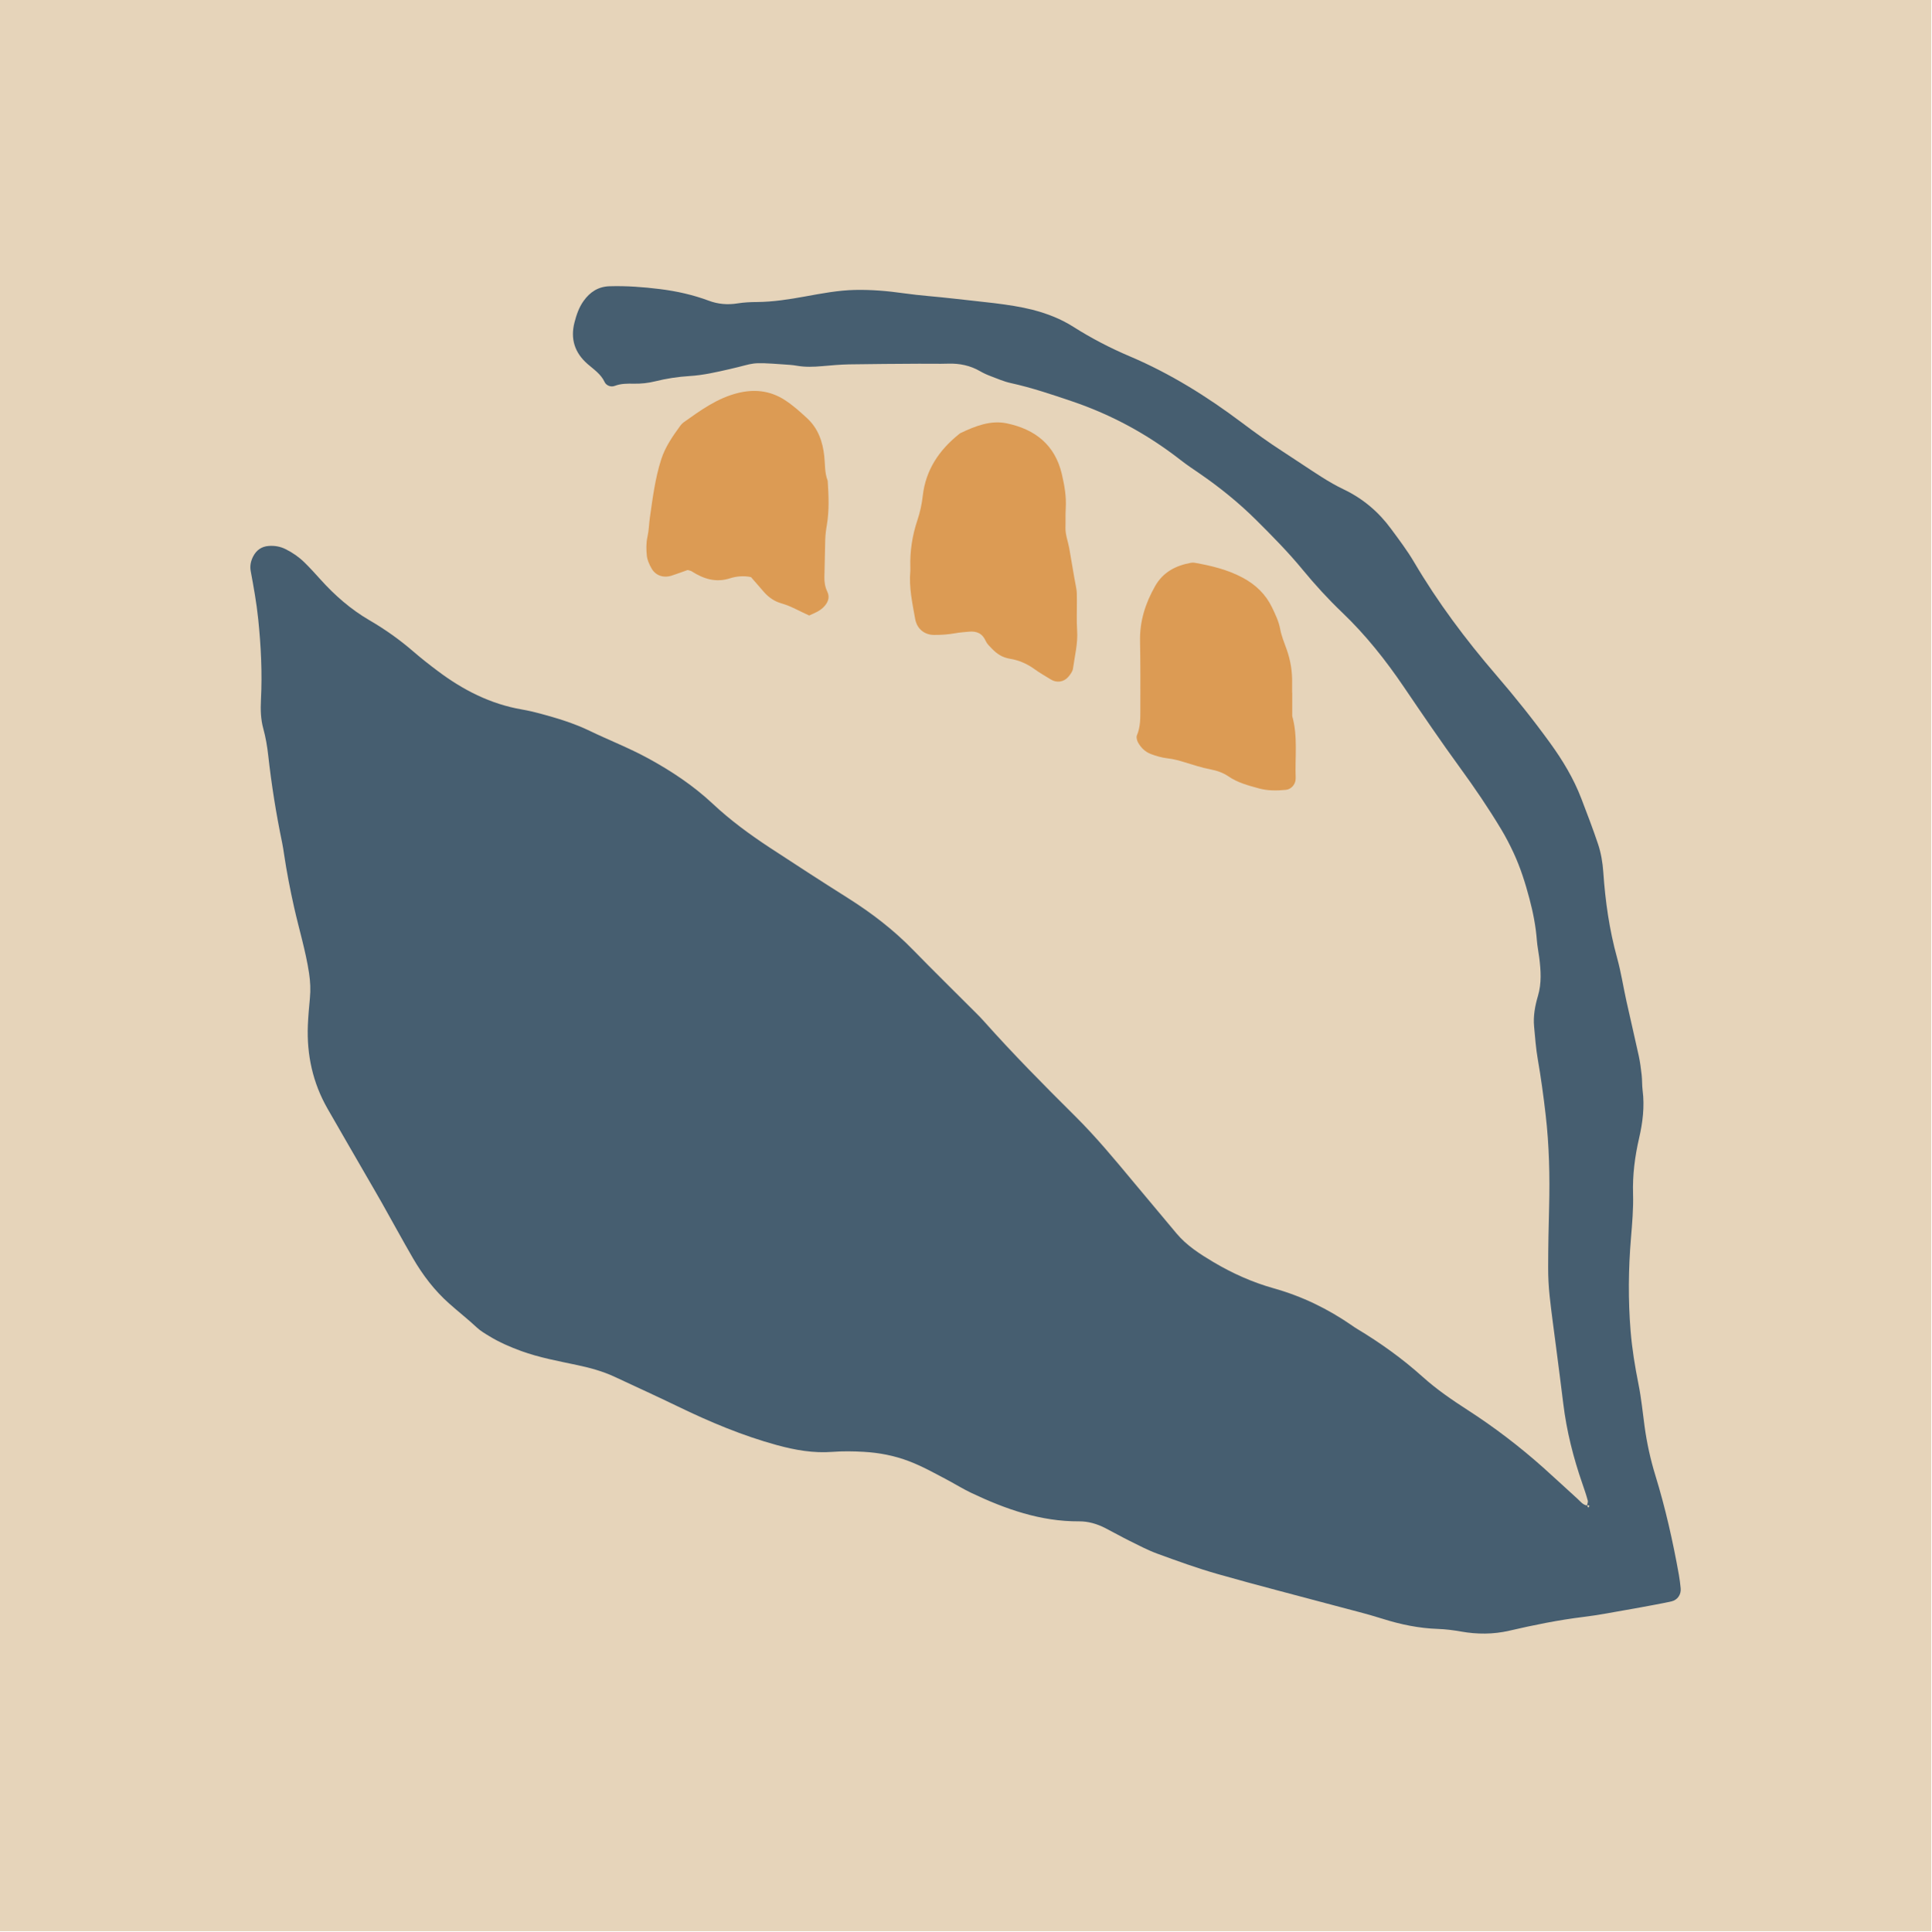
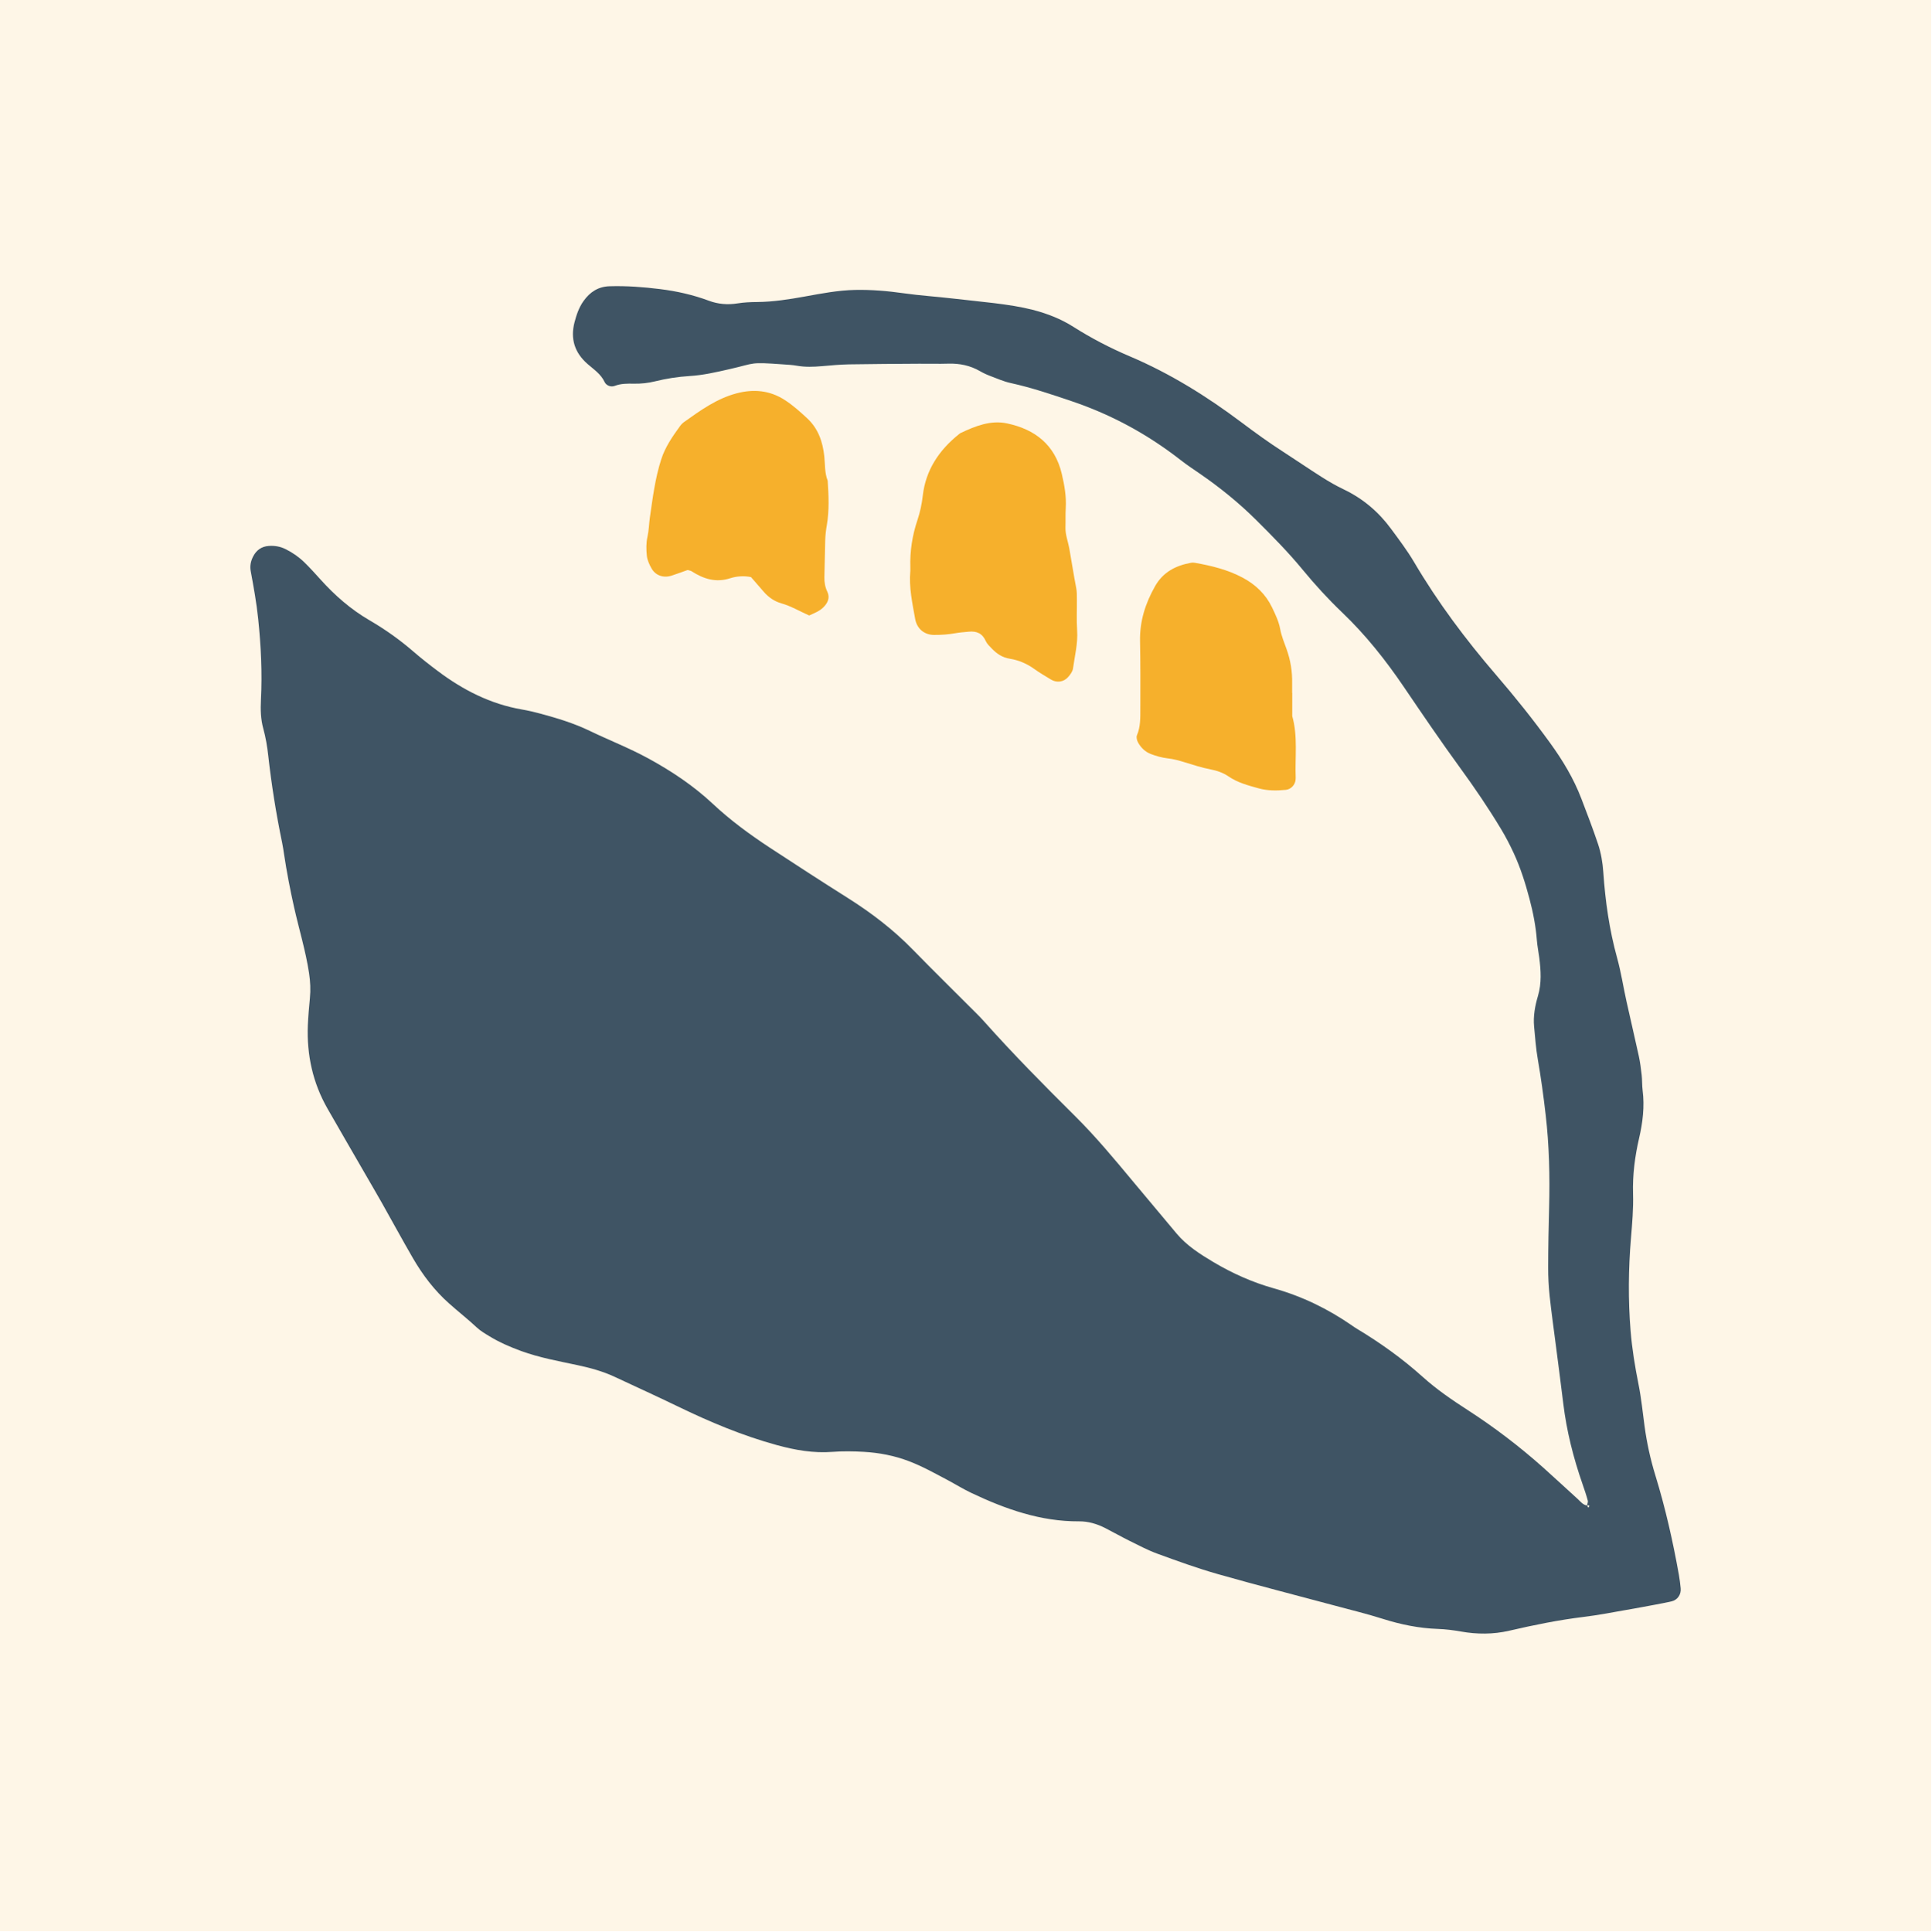
<svg xmlns="http://www.w3.org/2000/svg" viewBox="0 0 566.93 566.93">
  <g id="zone-1" data-color-id="YL008">
-     <rect x="0" y="0" width="566.93" height="566.93" fill="#e6d4ba" />
+     <rect x="0" y="0" width="566.93" height="566.93" fill="#fef6e7" />
  </g>
  <g id="zone-2" data-color-id="RD001">
  </g>
-   <g id="zone-3" data-color-id="GN018">
+   <g id="zone-3" data-color-id="GN008">
  </g>
  <g id="zone-4" data-color-id="BL027">
-     <path d="M465.83,442.09c.11-.53.41-1.11.28-1.58-.44-1.64-.99-3.25-1.55-4.86-2.68-7.7-4.67-15.55-5.65-23.66-.68-5.63-1.43-11.25-2.15-16.87-.62-4.87-1.32-9.74-1.84-14.62-.3-2.82-.45-5.67-.44-8.5.01-5.87.13-11.73.28-17.6.23-9.09.03-18.15-1.02-27.19-.63-5.45-1.37-10.87-2.31-16.28-.55-3.16-.78-6.38-1.08-9.58-.29-3.06.28-6.1,1.13-8.97,1.12-3.78.85-7.48.39-11.24-.21-1.69-.57-3.36-.7-5.05-.31-4.16-1.11-8.23-2.18-12.26-1.21-4.58-2.63-9.08-4.62-13.38-1.11-2.4-2.33-4.76-3.69-7.02-3.71-6.17-7.75-12.12-12-17.95-5.69-7.81-11.12-15.8-16.55-23.8-5.34-7.87-11.21-15.28-18.11-21.87-4.12-3.94-7.96-8.13-11.58-12.53-4.22-5.14-8.89-9.86-13.6-14.55-5.12-5.1-10.73-9.63-16.69-13.73-1.88-1.29-3.78-2.55-5.57-3.95-9.66-7.54-20.26-13.31-31.9-17.25-5.94-2.01-11.86-4.01-18-5.36-2.02-.44-3.96-1.31-5.91-2.04-1.06-.4-2.11-.88-3.09-1.45-2.89-1.66-5.98-2.3-9.3-2.2-2.85.09-5.71,0-8.56.02-6.85.05-13.7.07-20.55.19-2.66.05-5.31.3-7.96.53-2.47.21-4.93.31-7.39-.13-1.31-.24-2.65-.29-3.97-.39-10.13-.73-7.99-.38-15.77,1.39-3.89.89-7.77,1.79-11.77,2.03-3.43.21-6.82.74-10.13,1.56-2.06.51-4.12.72-6.21.68-1.9-.03-3.77-.06-5.61.65-1.17.45-2.51-.14-2.97-1.13-1.11-2.37-3.17-3.69-5.01-5.3-3.78-3.3-5.09-7.36-3.82-12.26.58-2.22,1.31-4.36,2.65-6.23,1.85-2.6,4.28-4.23,7.62-4.33,4.96-.15,9.88.22,14.79.83,4.92.61,9.71,1.68,14.37,3.42,2.69,1.01,5.53,1.25,8.43.78,1.87-.3,3.79-.39,5.69-.4,4.78-.04,9.44-.78,14.13-1.63,4.85-.88,9.73-1.82,14.68-1.92,4.76-.1,9.49.3,14.21.97,4.89.7,9.83,1,14.74,1.58,7.61.9,16.46,1.56,23.11,3.27,4.27,1.1,8.31,2.65,12.03,5.02,5.3,3.36,10.85,6.24,16.63,8.69,11.78,5.01,22.56,11.73,32.76,19.39,3.95,2.97,7.94,5.86,12.09,8.53,3.83,2.47,7.58,5.05,11.43,7.49,2.08,1.32,4.23,2.56,6.45,3.62,5.62,2.69,10.21,6.57,13.86,11.54,2.36,3.2,4.78,6.39,6.79,9.8,6.95,11.8,15.11,22.7,24.03,33.07,5.57,6.47,10.9,13.12,15.91,20.04,3.69,5.09,6.9,10.42,9.15,16.29,1.69,4.41,3.39,8.83,4.89,13.3.9,2.68,1.37,5.47,1.57,8.34.58,8.5,1.77,16.9,4.05,25.15,1.16,4.18,1.81,8.5,2.75,12.74,1.18,5.35,2.45,10.68,3.61,16.03.4,1.84.64,3.72.85,5.59.17,1.5.09,3.03.28,4.53.61,4.77.03,9.44-1.04,14.06-1.24,5.37-1.93,10.78-1.77,16.3.13,4.35-.25,8.67-.61,13.02-.76,9.06-.85,18.17-.11,27.23.43,5.26,1.29,10.51,2.33,15.7.82,4.09,1.22,8.23,1.78,12.34.67,4.89,1.72,9.68,3.16,14.37,2.95,9.59,5.15,19.35,6.91,29.21.23,1.3.39,2.62.52,3.94.18,1.83-.93,3.43-2.68,3.84-1.66.38-3.35.69-5.03,1.01-2.8.52-5.59,1.05-8.4,1.53-4.12.71-8.22,1.52-12.36,2.02-7.37.9-14.63,2.38-21.84,4.05-4.73,1.1-9.45,1.08-14.15.25-2.26-.4-4.51-.69-6.79-.77-5.55-.19-10.91-1.29-16.2-2.96-4.52-1.43-9.13-2.56-13.72-3.79-11.55-3.1-23.14-6.06-34.64-9.33-6.02-1.71-11.92-3.85-17.8-6-2.84-1.04-5.54-2.48-8.26-3.82-2.38-1.18-4.69-2.5-7.06-3.71-2.4-1.22-4.96-1.99-7.66-1.97-11.32.07-21.64-3.6-31.67-8.36-2.4-1.14-4.66-2.55-7.01-3.8-3.69-1.95-7.32-3.99-11.25-5.49-4.31-1.65-8.77-2.5-13.33-2.76-3.03-.17-6.1-.22-9.13.01-5.6.43-10.95-.51-16.32-1.98-10.12-2.77-19.72-6.81-29.13-11.37-6.15-2.98-12.37-5.81-18.56-8.7-3.46-1.61-7.09-2.6-10.83-3.4-5.56-1.19-11.18-2.19-16.56-4.15-3.22-1.18-6.35-2.53-9.28-4.31-1.3-.79-2.64-1.57-3.74-2.59-2.63-2.46-5.46-4.67-8.14-7.06-4.3-3.82-7.74-8.34-10.61-13.28-3.13-5.4-6.11-10.9-9.18-16.34-1.58-2.8-3.22-5.57-4.82-8.36-3.69-6.39-7.4-12.78-11.07-19.19-4.35-7.6-6.14-15.81-5.79-24.51.11-2.64.35-5.28.6-7.92.24-2.46.13-4.87-.24-7.33-.99-6.56-2.94-12.89-4.39-19.34-1.16-5.17-2.17-10.36-2.95-15.59-.17-1.12-.33-2.25-.56-3.35-1.77-8.52-3.14-17.09-4.1-25.74-.29-2.62-.74-5.25-1.44-7.8-.77-2.8-.83-5.6-.69-8.44.41-7.96.01-15.87-.81-23.8-.49-4.71-1.33-9.34-2.19-13.98-.3-1.6.04-3.05.74-4.38.92-1.77,2.42-2.88,4.52-3.03,1.74-.13,3.38.14,4.97.93,2.07,1.03,3.93,2.32,5.56,3.92,1.62,1.59,3.15,3.28,4.67,4.97,4.21,4.68,8.91,8.8,14.38,11.98,4.61,2.68,8.93,5.75,12.96,9.24,2.29,1.98,4.69,3.86,7.12,5.68,7.37,5.54,15.41,9.67,24.62,11.27,1.87.32,3.73.76,5.56,1.25,4.95,1.34,9.83,2.82,14.48,5.07,5.64,2.72,11.49,4.99,17,7.99,6.87,3.74,13.32,8.02,19.05,13.38,5.13,4.81,10.8,8.97,16.68,12.84,7.62,5,15.26,9.96,22.97,14.82,6.94,4.38,13.39,9.31,19.12,15.2,6.1,6.25,12.33,12.36,18.5,18.54.81.8,1.61,1.62,2.36,2.47,8.59,9.64,17.66,18.81,26.82,27.9,6.07,6.03,11.51,12.6,16.97,19.16,4.24,5.1,8.51,10.19,12.78,15.27,2.98,3.54,6.83,5.99,10.75,8.33,5.57,3.31,11.48,5.96,17.71,7.71,8.33,2.34,15.96,6.04,23.03,10.95.47.33.94.65,1.43.94,6.85,4.12,13.33,8.75,19.28,14.1,4.11,3.7,8.65,6.8,13.28,9.79q11.66,7.53,22.15,16.88c3.4,3.03,6.72,6.15,10.1,9.2.82.75,1.51,1.73,2.74,1.91.22.1.24,1.15.65.18.11-.25-.42-.39-.74-.06" fill="#465e70" />
+     <path d="M465.83,442.09c.11-.53.41-1.11.28-1.58-.44-1.64-.99-3.25-1.55-4.86-2.68-7.7-4.67-15.55-5.65-23.66-.68-5.63-1.43-11.25-2.15-16.87-.62-4.87-1.32-9.74-1.84-14.62-.3-2.82-.45-5.67-.44-8.5.01-5.87.13-11.73.28-17.6.23-9.09.03-18.15-1.02-27.19-.63-5.45-1.37-10.87-2.31-16.28-.55-3.16-.78-6.38-1.08-9.58-.29-3.06.28-6.1,1.13-8.97,1.12-3.78.85-7.48.39-11.24-.21-1.69-.57-3.36-.7-5.05-.31-4.16-1.11-8.23-2.18-12.26-1.21-4.58-2.63-9.08-4.62-13.38-1.11-2.4-2.33-4.76-3.69-7.02-3.71-6.17-7.75-12.12-12-17.95-5.69-7.81-11.12-15.8-16.55-23.8-5.34-7.87-11.21-15.28-18.11-21.87-4.12-3.94-7.96-8.13-11.58-12.53-4.22-5.14-8.89-9.86-13.6-14.55-5.12-5.1-10.73-9.63-16.69-13.73-1.88-1.29-3.78-2.55-5.57-3.95-9.66-7.54-20.26-13.31-31.9-17.25-5.94-2.01-11.86-4.01-18-5.36-2.02-.44-3.96-1.31-5.91-2.04-1.06-.4-2.11-.88-3.09-1.45-2.89-1.66-5.98-2.3-9.3-2.2-2.85.09-5.71,0-8.56.02-6.85.05-13.7.07-20.55.19-2.66.05-5.31.3-7.96.53-2.47.21-4.93.31-7.39-.13-1.31-.24-2.65-.29-3.97-.39-10.13-.73-7.99-.38-15.77,1.39-3.89.89-7.77,1.79-11.77,2.03-3.43.21-6.82.74-10.13,1.56-2.06.51-4.12.72-6.21.68-1.9-.03-3.77-.06-5.61.65-1.17.45-2.51-.14-2.97-1.13-1.11-2.37-3.17-3.69-5.01-5.3-3.78-3.3-5.09-7.36-3.82-12.26.58-2.22,1.31-4.36,2.65-6.23,1.85-2.6,4.28-4.23,7.62-4.33,4.96-.15,9.88.22,14.79.83,4.92.61,9.71,1.68,14.37,3.42,2.69,1.01,5.53,1.25,8.43.78,1.87-.3,3.79-.39,5.69-.4,4.78-.04,9.44-.78,14.13-1.63,4.85-.88,9.73-1.82,14.68-1.92,4.76-.1,9.49.3,14.21.97,4.89.7,9.83,1,14.74,1.58,7.61.9,16.46,1.56,23.11,3.27,4.27,1.1,8.31,2.65,12.03,5.02,5.3,3.36,10.85,6.24,16.63,8.69,11.78,5.01,22.56,11.73,32.76,19.39,3.95,2.97,7.94,5.86,12.09,8.53,3.83,2.47,7.58,5.05,11.43,7.49,2.08,1.32,4.23,2.56,6.45,3.62,5.62,2.69,10.21,6.57,13.86,11.54,2.36,3.2,4.78,6.39,6.79,9.8,6.95,11.8,15.11,22.7,24.03,33.07,5.57,6.47,10.9,13.12,15.91,20.04,3.69,5.09,6.9,10.42,9.15,16.29,1.69,4.41,3.39,8.83,4.89,13.3.9,2.68,1.37,5.47,1.57,8.34.58,8.5,1.77,16.9,4.05,25.15,1.16,4.18,1.81,8.5,2.75,12.74,1.18,5.35,2.45,10.68,3.61,16.03.4,1.84.64,3.72.85,5.59.17,1.5.09,3.03.28,4.53.61,4.77.03,9.44-1.04,14.06-1.24,5.37-1.93,10.78-1.77,16.3.13,4.35-.25,8.67-.61,13.02-.76,9.06-.85,18.17-.11,27.23.43,5.26,1.29,10.51,2.33,15.7.82,4.09,1.22,8.23,1.78,12.34.67,4.89,1.72,9.68,3.16,14.37,2.95,9.59,5.15,19.35,6.91,29.21.23,1.3.39,2.62.52,3.94.18,1.83-.93,3.43-2.68,3.84-1.66.38-3.35.69-5.03,1.01-2.8.52-5.59,1.05-8.4,1.53-4.12.71-8.22,1.52-12.36,2.02-7.37.9-14.63,2.38-21.84,4.05-4.73,1.1-9.45,1.08-14.15.25-2.26-.4-4.51-.69-6.79-.77-5.55-.19-10.91-1.29-16.2-2.96-4.52-1.43-9.13-2.56-13.72-3.79-11.55-3.1-23.14-6.06-34.64-9.33-6.02-1.71-11.92-3.85-17.8-6-2.84-1.04-5.54-2.48-8.26-3.82-2.38-1.18-4.69-2.5-7.06-3.71-2.4-1.22-4.96-1.99-7.66-1.97-11.32.07-21.64-3.6-31.67-8.36-2.4-1.14-4.66-2.55-7.01-3.8-3.69-1.95-7.32-3.99-11.25-5.49-4.31-1.65-8.77-2.5-13.33-2.76-3.03-.17-6.1-.22-9.13.01-5.6.43-10.95-.51-16.32-1.98-10.12-2.77-19.72-6.81-29.13-11.37-6.15-2.98-12.37-5.81-18.56-8.7-3.46-1.61-7.09-2.6-10.83-3.4-5.56-1.19-11.18-2.19-16.56-4.15-3.22-1.18-6.35-2.53-9.28-4.31-1.3-.79-2.64-1.57-3.74-2.59-2.63-2.46-5.46-4.67-8.14-7.06-4.3-3.82-7.74-8.34-10.61-13.28-3.13-5.4-6.11-10.9-9.18-16.34-1.58-2.8-3.22-5.57-4.82-8.36-3.69-6.39-7.4-12.78-11.07-19.19-4.35-7.6-6.14-15.81-5.79-24.51.11-2.64.35-5.28.6-7.92.24-2.46.13-4.87-.24-7.33-.99-6.56-2.94-12.89-4.39-19.34-1.16-5.17-2.17-10.36-2.95-15.59-.17-1.12-.33-2.25-.56-3.35-1.77-8.52-3.14-17.09-4.1-25.74-.29-2.62-.74-5.25-1.44-7.8-.77-2.8-.83-5.6-.69-8.44.41-7.96.01-15.87-.81-23.8-.49-4.71-1.33-9.34-2.19-13.98-.3-1.6.04-3.05.74-4.38.92-1.77,2.42-2.88,4.52-3.03,1.74-.13,3.38.14,4.97.93,2.07,1.03,3.93,2.32,5.56,3.92,1.62,1.59,3.15,3.28,4.67,4.97,4.21,4.68,8.91,8.8,14.38,11.98,4.61,2.68,8.93,5.75,12.96,9.24,2.29,1.98,4.69,3.86,7.12,5.68,7.37,5.54,15.41,9.67,24.62,11.27,1.87.32,3.73.76,5.56,1.25,4.95,1.34,9.83,2.82,14.48,5.07,5.64,2.72,11.49,4.99,17,7.99,6.87,3.74,13.32,8.02,19.05,13.38,5.13,4.81,10.8,8.97,16.68,12.84,7.62,5,15.26,9.96,22.97,14.82,6.94,4.38,13.39,9.31,19.12,15.2,6.1,6.25,12.33,12.36,18.5,18.54.81.8,1.61,1.62,2.36,2.47,8.59,9.64,17.66,18.81,26.82,27.9,6.07,6.03,11.51,12.6,16.97,19.16,4.24,5.1,8.51,10.19,12.78,15.27,2.98,3.54,6.83,5.99,10.75,8.33,5.57,3.31,11.48,5.96,17.71,7.71,8.33,2.34,15.96,6.04,23.03,10.95.47.33.94.65,1.43.94,6.85,4.12,13.33,8.75,19.28,14.1,4.11,3.7,8.65,6.8,13.28,9.79q11.66,7.53,22.15,16.88c3.4,3.03,6.72,6.15,10.1,9.2.82.75,1.51,1.73,2.74,1.91.22.1.24,1.15.65.18.11-.25-.42-.39-.74-.06" fill="#3f5464" />
  </g>
  <g id="zone-5" data-color-id="YL001">
-     <path d="M267.24,167.67c0-.38,0-.76,0-1.13-.15-4.75.57-9.35,2.09-13.89.77-2.29,1.28-4.68,1.56-7.15.86-7.51,4.78-13.37,10.62-18.04.15-.12.3-.25.46-.33,4.32-2.05,8.84-3.86,13.65-2.84,8.21,1.73,14.07,6.28,16.08,14.83.78,3.32,1.37,6.63,1.16,10.06-.11,1.88-.02,3.78-.08,5.66-.06,2.12.74,4.06,1.11,6.09.7,3.88,1.28,7.78,2.04,11.66.22,1.1.19,2.25.2,3.38.03,3.02-.13,6.06.07,9.07.26,3.83-.7,7.49-1.21,11.21-.12.86-.76,1.72-1.35,2.42-1.32,1.57-3.44,1.86-5.13.81-1.61-.99-3.26-1.92-4.79-3.03-2.19-1.59-4.63-2.65-7.25-3.07-2.23-.36-3.86-1.46-5.32-2.99-.65-.68-1.4-1.37-1.77-2.2-.99-2.26-2.66-2.99-5.02-2.75-1.32.13-2.62.21-3.94.45-2.04.37-4.14.51-6.22.5-2.54,0-4.97-1.51-5.55-4.72-.82-4.63-1.85-9.25-1.42-14.02" fill="#dc9b54" />
-     <path d="M237.53,180.68c-2.95-1.32-5.37-2.78-8.15-3.56-1.99-.56-3.77-1.76-5.17-3.39-1.22-1.43-2.46-2.84-3.75-4.32-2.06-.43-4.21-.27-6.14.35-4.22,1.36-7.8.17-11.28-2.05-.3-.19-.7-.23-1.17-.38-1.51.53-3.09,1.13-4.7,1.65-2.39.77-4.72-.01-5.91-2.12-.64-1.13-1.23-2.41-1.37-3.67-.19-1.86-.23-3.82.18-5.62.42-1.87.44-3.74.7-5.6.83-5.76,1.54-11.55,3.34-17.13,1.18-3.66,3.33-6.74,5.55-9.8.33-.45.75-.87,1.21-1.19,4.78-3.41,9.57-6.85,15.35-8.38,4.95-1.31,9.71-.92,14.16,1.96,2.41,1.56,4.5,3.44,6.58,5.37,3.24,3.01,4.55,6.87,5.01,11.08.27,2.43.08,4.92,1.01,7.25.28,4.34.48,8.69-.25,12.99-.26,1.5-.44,2.97-.48,4.48-.08,3.59-.15,7.18-.24,10.77-.04,1.53.19,2.93.87,4.36.81,1.72.15,3.27-1.21,4.59-1.12,1.1-2.52,1.63-4.16,2.38" fill="#dc9b54" />
-     <path d="M379.35,203.41v6.8c1.68,5.94.78,12.02,1.01,18.04,0,.19-.01.38-.02.57-.1,1.55-1.35,2.9-2.87,3.05-2.66.26-5.36.28-7.92-.43-3.08-.85-6.21-1.66-8.93-3.53-1.55-1.06-3.33-1.68-5.25-2.05-2.59-.49-5.12-1.33-7.64-2.1-1.63-.5-3.24-.95-4.96-1.14-1.67-.19-3.35-.67-4.93-1.27-1.63-.62-2.9-1.84-3.74-3.36-.34-.61-.59-1.57-.34-2.14,1.08-2.53.99-5.18,1-7.81.02-6.62.04-13.24-.09-19.85-.12-5.84,1.58-11.12,4.43-16.14,2.35-4.14,6.09-6.04,10.57-6.85.36-.07.76-.05,1.13.02,4.86.86,9.62,2.02,14.02,4.37,3.79,2.03,6.75,4.86,8.61,8.74.97,2.04,1.96,4.05,2.38,6.33.37,2.02,1.18,3.96,1.88,5.91,1.16,3.24,1.7,6.56,1.63,9.99-.02.95,0,1.89,0,2.84h.03Z" fill="#dc9b54" />
+     <path d="M267.24,167.67c0-.38,0-.76,0-1.13-.15-4.75.57-9.35,2.09-13.89.77-2.29,1.28-4.68,1.56-7.15.86-7.51,4.78-13.37,10.62-18.04.15-.12.3-.25.46-.33,4.32-2.05,8.84-3.86,13.65-2.84,8.21,1.73,14.07,6.28,16.08,14.83.78,3.32,1.37,6.63,1.16,10.06-.11,1.88-.02,3.78-.08,5.66-.06,2.12.74,4.06,1.11,6.09.7,3.88,1.28,7.78,2.04,11.66.22,1.1.19,2.25.2,3.38.03,3.02-.13,6.06.07,9.07.26,3.83-.7,7.49-1.21,11.21-.12.86-.76,1.72-1.35,2.42-1.32,1.57-3.44,1.86-5.13.81-1.61-.99-3.26-1.92-4.79-3.03-2.19-1.59-4.63-2.65-7.25-3.07-2.23-.36-3.86-1.46-5.32-2.99-.65-.68-1.4-1.37-1.77-2.2-.99-2.26-2.66-2.99-5.02-2.75-1.32.13-2.62.21-3.94.45-2.04.37-4.14.51-6.22.5-2.54,0-4.97-1.51-5.55-4.72-.82-4.63-1.85-9.25-1.42-14.02" fill="#f6b02c" />
+     <path d="M237.53,180.68c-2.95-1.32-5.37-2.78-8.15-3.56-1.99-.56-3.77-1.76-5.17-3.39-1.22-1.43-2.46-2.84-3.75-4.32-2.06-.43-4.21-.27-6.14.35-4.22,1.36-7.8.17-11.28-2.05-.3-.19-.7-.23-1.17-.38-1.51.53-3.09,1.13-4.7,1.65-2.39.77-4.72-.01-5.91-2.12-.64-1.13-1.23-2.41-1.37-3.67-.19-1.86-.23-3.82.18-5.62.42-1.87.44-3.74.7-5.6.83-5.76,1.54-11.55,3.34-17.13,1.18-3.66,3.33-6.74,5.55-9.8.33-.45.75-.87,1.21-1.19,4.78-3.41,9.57-6.85,15.35-8.38,4.95-1.31,9.71-.92,14.16,1.96,2.41,1.56,4.5,3.44,6.58,5.37,3.24,3.01,4.55,6.87,5.01,11.08.27,2.43.08,4.92,1.01,7.25.28,4.34.48,8.69-.25,12.99-.26,1.5-.44,2.97-.48,4.48-.08,3.59-.15,7.18-.24,10.77-.04,1.53.19,2.93.87,4.36.81,1.72.15,3.27-1.21,4.59-1.12,1.1-2.52,1.63-4.16,2.38" fill="#f6b02c" />
+     <path d="M379.35,203.41v6.8c1.68,5.94.78,12.02,1.01,18.04,0,.19-.01.38-.02.57-.1,1.55-1.35,2.9-2.87,3.05-2.66.26-5.36.28-7.92-.43-3.08-.85-6.21-1.66-8.93-3.53-1.55-1.06-3.33-1.68-5.25-2.05-2.59-.49-5.12-1.33-7.64-2.1-1.63-.5-3.24-.95-4.96-1.14-1.67-.19-3.35-.67-4.93-1.27-1.63-.62-2.9-1.84-3.74-3.36-.34-.61-.59-1.57-.34-2.14,1.08-2.53.99-5.18,1-7.81.02-6.62.04-13.24-.09-19.85-.12-5.84,1.58-11.12,4.43-16.14,2.35-4.14,6.09-6.04,10.57-6.85.36-.07.76-.05,1.13.02,4.86.86,9.62,2.02,14.02,4.37,3.79,2.03,6.75,4.86,8.61,8.74.97,2.04,1.96,4.05,2.38,6.33.37,2.02,1.18,3.96,1.88,5.91,1.16,3.24,1.7,6.56,1.63,9.99-.02.95,0,1.89,0,2.84h.03Z" fill="#f6b02c" />
  </g>
  <g id="zone-6" data-color-id="RD005">
  </g>
  <g id="zone-7" data-color-id="GN026">
  </g>
</svg>
